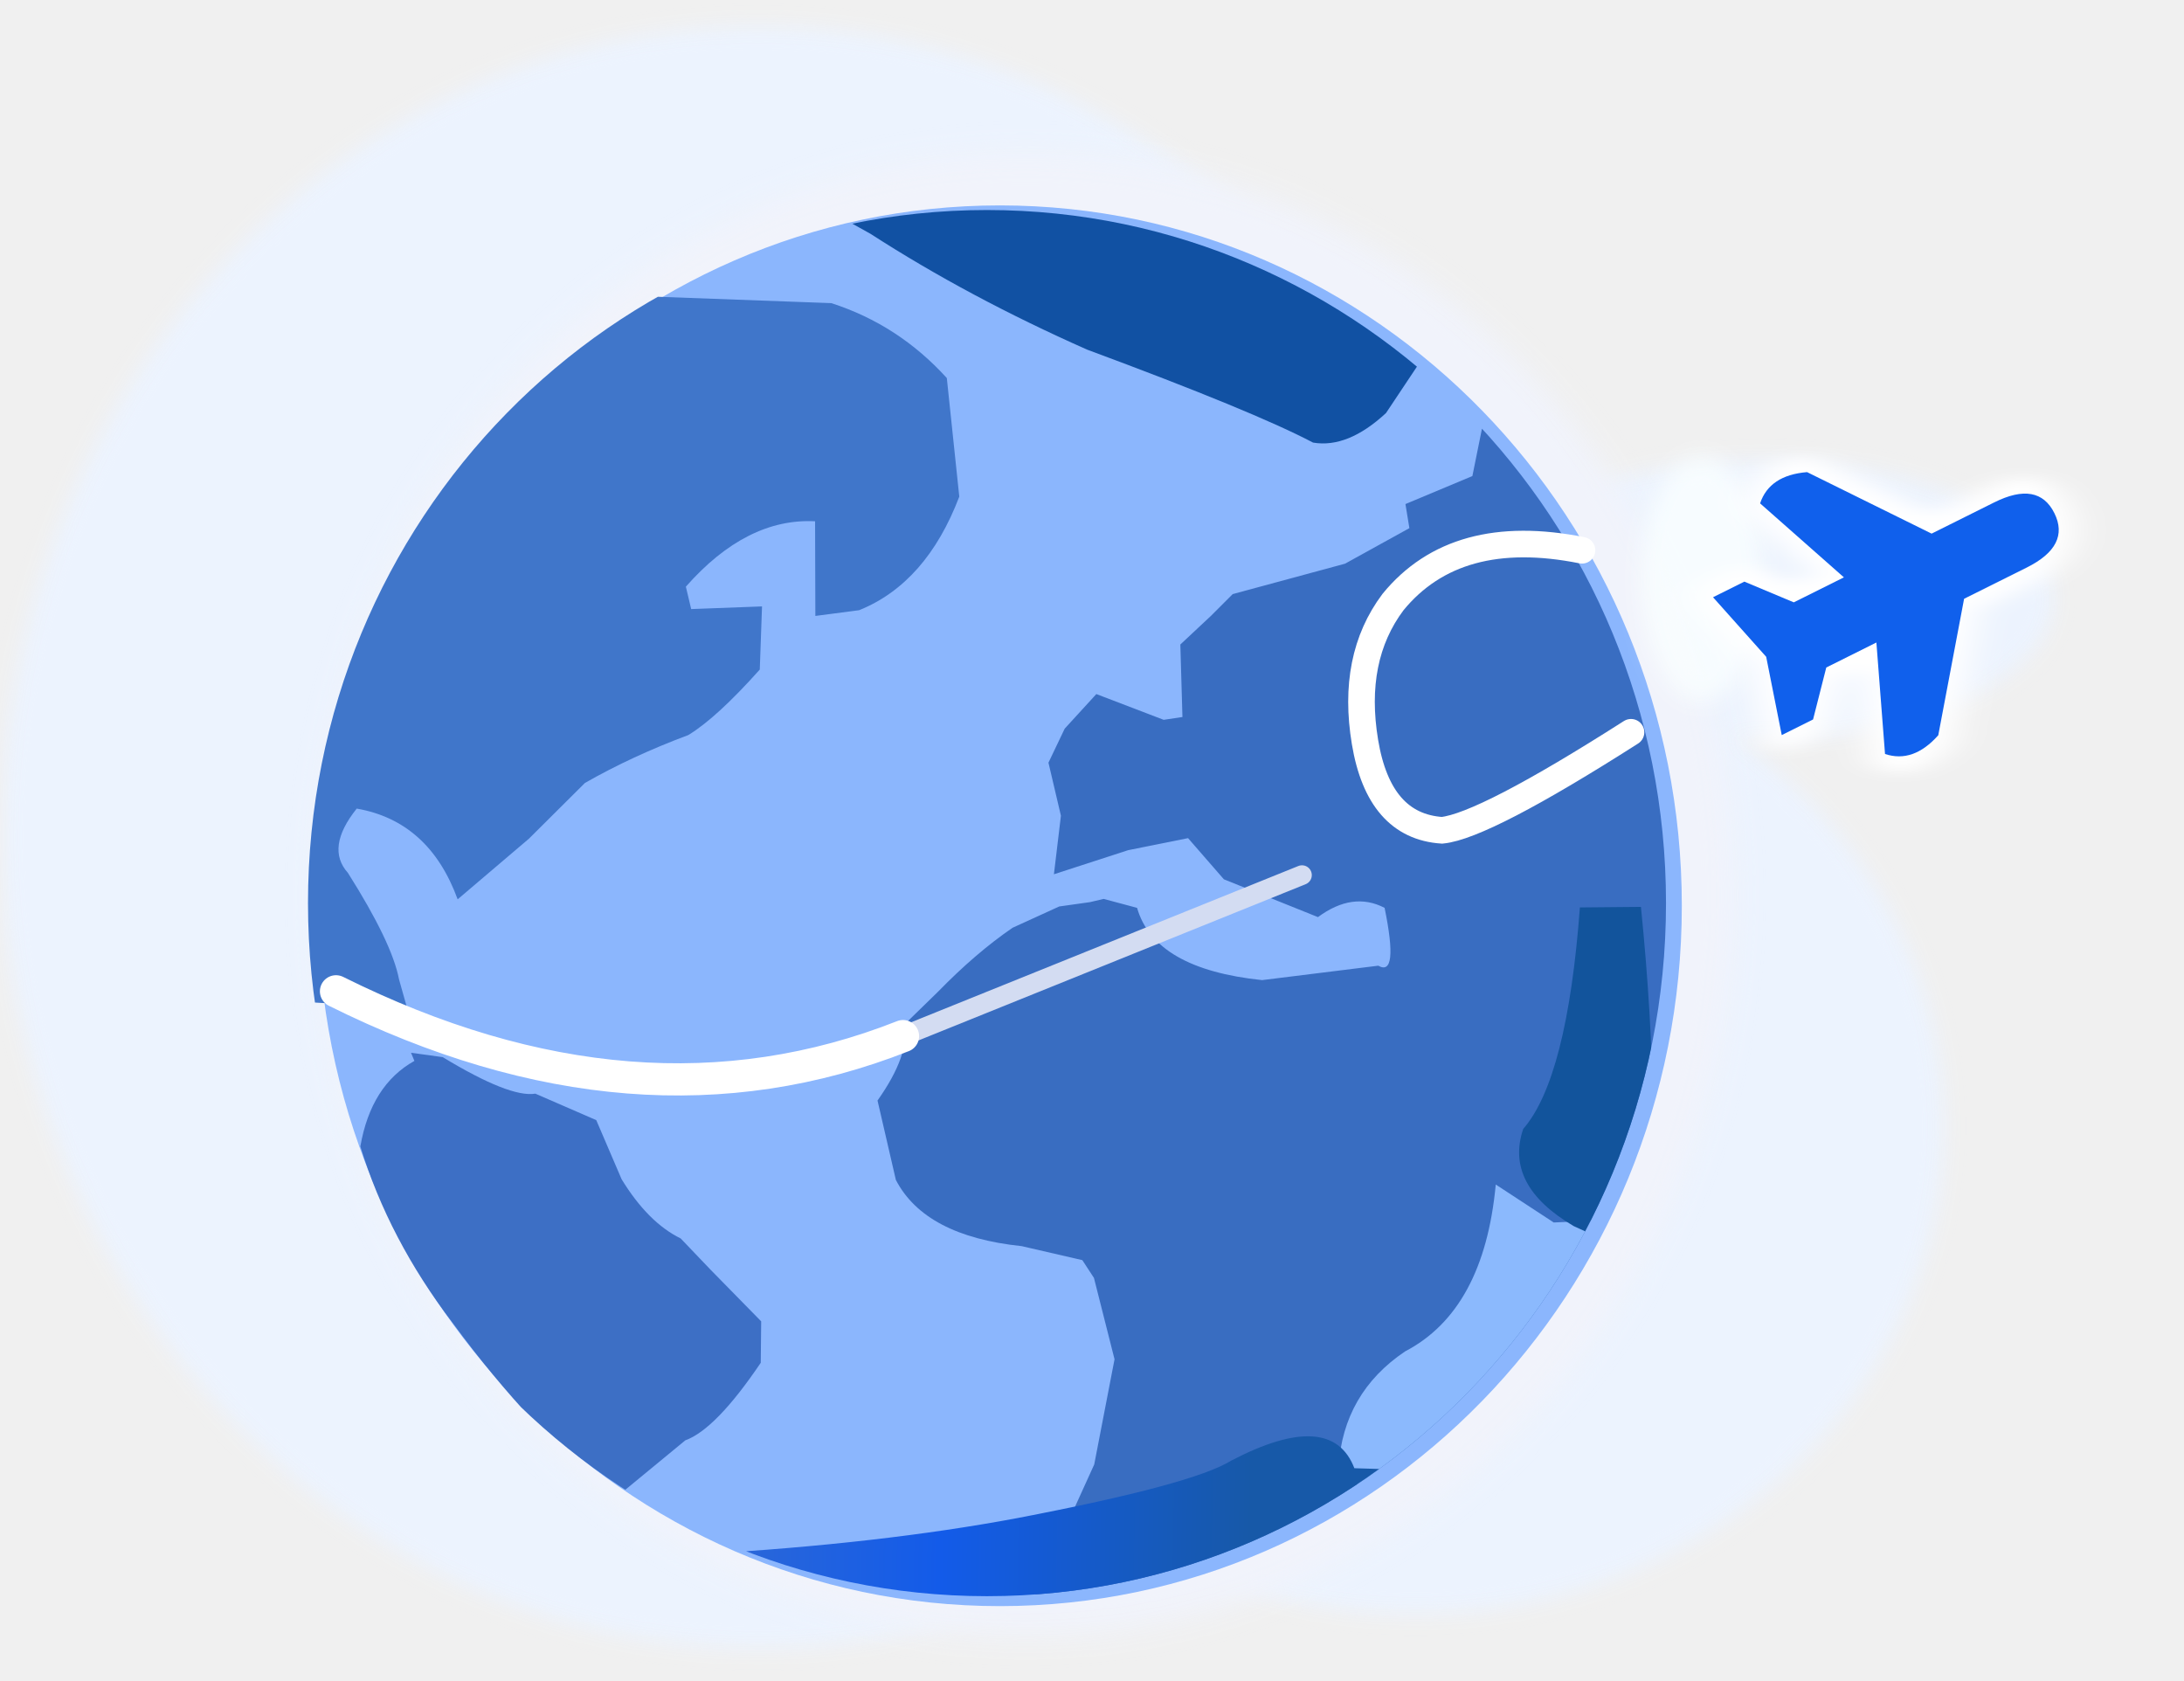
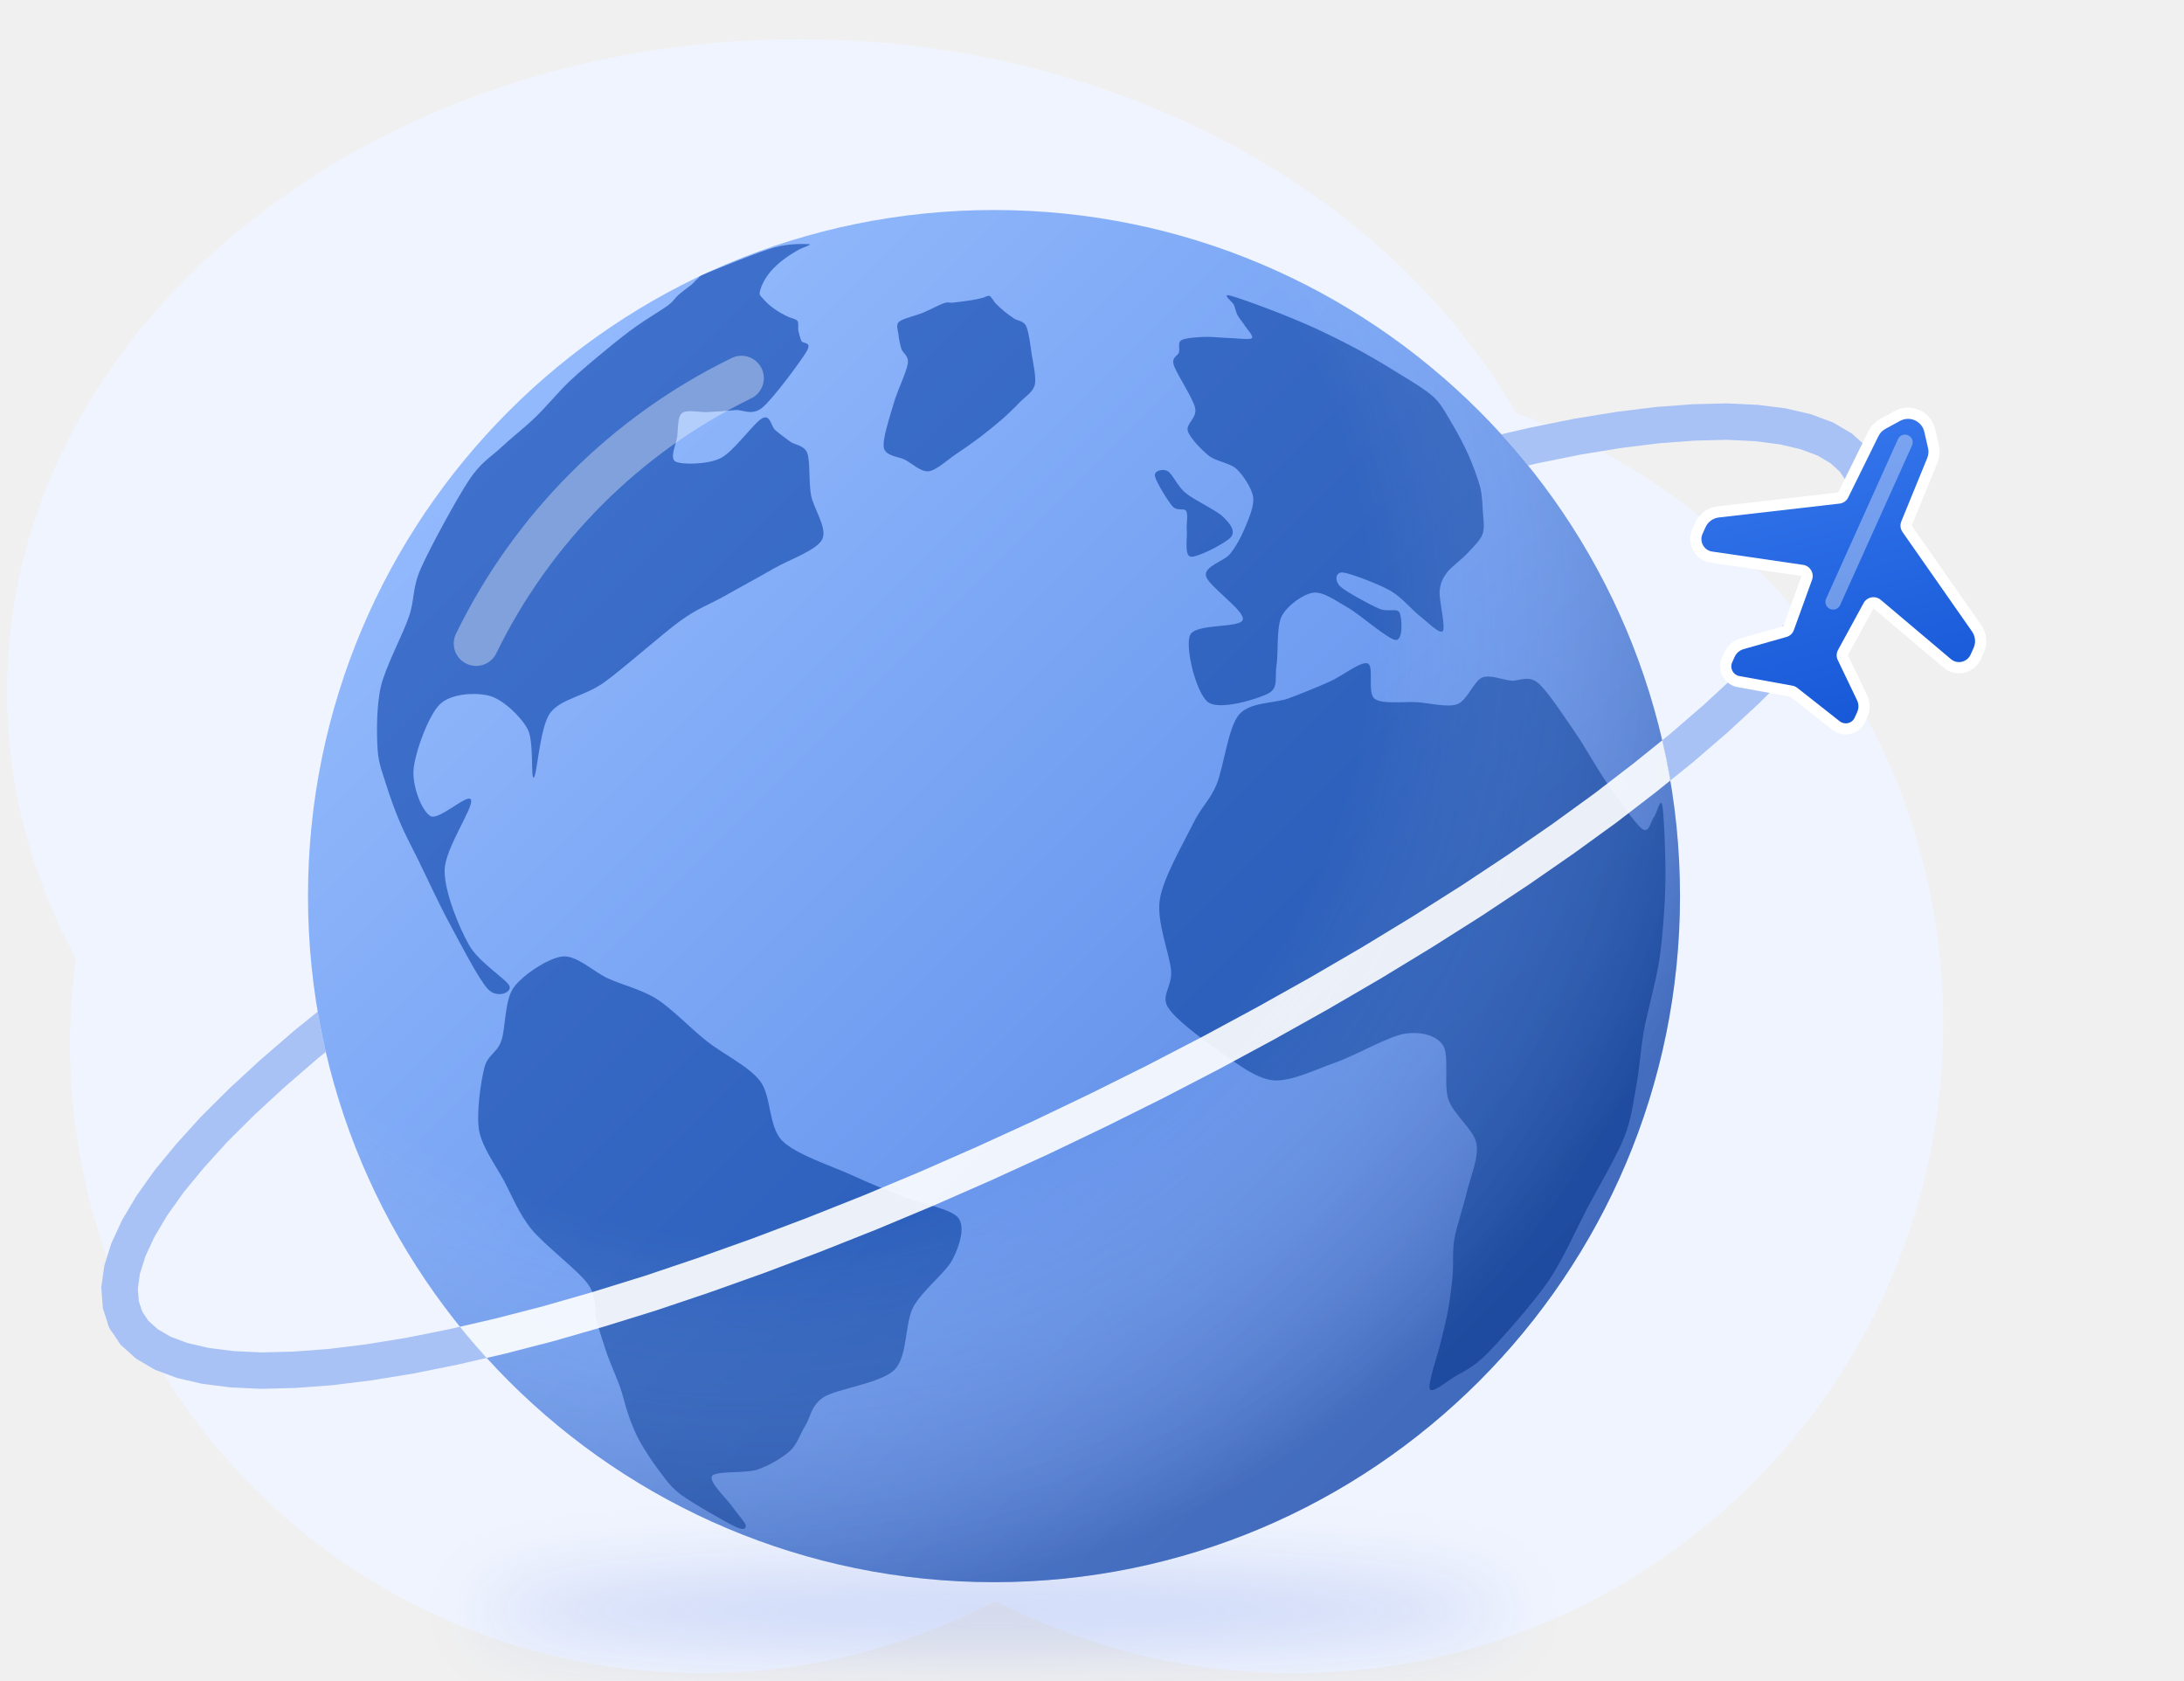
<svg xmlns="http://www.w3.org/2000/svg" viewBox="0 0 156 120" width="156" height="120">
  <defs>
-     <filter id="sfuma-alone" x="-30%" y="-30%" width="160%" height="160%">
-       <feGaussianBlur stdDeviation="0.7" />
+     <filter id="sfuma-ombra" filterUnits="userSpaceOnUse" x="0" y="0" width="156" height="120">
+       <feGaussianBlur stdDeviation="2.5" />
    </filter>
-     <filter id="sfuma-bordo" x="-30%" y="-30%" width="160%" height="160%">
-       <feGaussianBlur stdDeviation="0.95" />
-     </filter>
-     <filter id="sfuma-scia" x="-50%" y="-50%" width="200%" height="200%">
-       <feGaussianBlur stdDeviation="0.77" />
-     </filter>
-     <clipPath id="globo-forma">
-       <ellipse data-fisso="1" cx="70.5" cy="64.5" rx="48.5" ry="49.5" />
+     <linearGradient id="mare-luce" gradientUnits="userSpaceOnUse" x1="36.7" y1="29.7" x2="110.2" y2="103.2">
+       <stop offset="0" stop-color="#92B9FC" />
+       <stop offset="0.5" stop-color="#719EF1" />
+       <stop offset="1" stop-color="#517FDB" />
+     </linearGradient>
+     <linearGradient id="terra-luce" gradientUnits="userSpaceOnUse" x1="36.7" y1="29.7" x2="110.2" y2="103.2">
+       <stop offset="0" stop-color="#3F71CC" />
+       <stop offset="1" stop-color="#2256B2" />
+     </linearGradient>
+     <radialGradient id="globo-ombreggiatura" gradientUnits="userSpaceOnUse" cx="53.85" cy="44.4" r="71.05">
+       <stop offset="0" stop-color="#FFFFFF" stop-opacity="0" />
+       <stop offset="0.62" stop-color="#FFFFFF" stop-opacity="0" />
+       <stop offset="1" stop-color="#0F2A66" stop-opacity="0.28" />
+     </radialGradient>
+     <clipPath id="globo-taglio">
+       <circle cx="71" cy="64" r="49" />
    </clipPath>
-     <linearGradient id="calotta-sud-colore" gradientUnits="userSpaceOnUse" x1="51.73" y1="-0.18" x2="92.48" y2="0.57">
-       <stop offset="0" stop-color="#2F69D5" />
-       <stop offset="0.429" stop-color="#135BE9" />
-       <stop offset="0.972" stop-color="#1759A8" />
+     <mask id="fuori-dal-globo" maskUnits="userSpaceOnUse" x="0" y="0" width="156" height="120">
+       <rect width="156" height="120" fill="#FFFFFF" />
+       <circle cx="71" cy="64" r="49" fill="#000000" />
+     </mask>
+     <linearGradient id="aereo-luce" gradientUnits="userSpaceOnUse" x1="-8" y1="-10" x2="8" y2="10">
+       <stop offset="0" stop-color="#3A7BF0" />
+       <stop offset="1" stop-color="#1557D6" />
    </linearGradient>
  </defs>
-   <g id="nuvola" fill="#ECF3FE" filter="url(#sfuma-alone)">
-     <ellipse id="nuvola-centro" cx="54.13" cy="59.81" rx="54" ry="57.9" />
-     <ellipse id="nuvola-destra" cx="101.11" cy="80.43" rx="37.73" ry="34.83" />
-     <ellipse id="nuvola-aereo" cx="125.86" cy="42.8" rx="20.82" ry="9.88" />
+   <g id="nuvola" fill="#F0F4FE">
+     <ellipse cx="57.1" cy="49.4" rx="56.6" ry="46.6" />
+     <ellipse cx="92.4" cy="73.1" rx="46.4" ry="46.4" />
+     <ellipse cx="50.1" cy="74.6" rx="45.1" ry="44.9" />
  </g>
+   <ellipse id="ombra" cx="71" cy="115" rx="36.75" ry="3.2" fill="#1D4ED8" opacity="0.16" filter="url(#sfuma-ombra)" />
+   <path id="orbita-dietro" d="M8.98 94.25 L8.63 93.18 L8.54 91.99 L8.72 90.69 L9.17 89.26 L9.88 87.73 L10.85 86.1 L12.08 84.37 L13.57 82.56 L15.29 80.66 L17.26 78.7 L19.46 76.67 L21.88 74.58 L24.51 72.46 L27.33 70.29 L30.35 68.1 L33.54 65.89 L36.89 63.67 L40.38 61.46 L44.01 59.25 L47.75 57.07 L51.59 54.92 L55.52 52.8 L59.51 50.73 L63.55 48.72 L67.62 46.77 L71.71 44.9 L75.79 43.11 L79.85 41.41 L83.88 39.81 L87.85 38.31 L91.75 36.92 L95.55 35.64 L99.26 34.49 L102.84 33.46 L106.29 32.57 L109.58 31.81 L112.71 31.18 L115.66 30.7 L118.42 30.36 L120.98 30.17 L123.33 30.11 L125.44 30.21 L127.33 30.45 L128.97 30.83 L130.37 31.35 L131.51 32.02 L132.4 32.82 L133.02 33.75" stroke="#A9C2F5" stroke-width="2.6" stroke-linecap="round" fill="none" mask="url(#fuori-dal-globo)" />
  <g id="globo">
-     <ellipse id="globo-bordo" data-maglia="no" cx="73.25" cy="63.92" rx="50.62" ry="52.97" fill="#F1F3FB" filter="url(#sfuma-bordo)" />
-     <ellipse id="globo-mare" cx="71.42" cy="64.69" rx="48.71" ry="50.02" fill="#8BB6FD" />
-     <g id="terre" clip-path="url(#globo-forma)">
-       <path id="terra-nord-ovest" d="M41.67 21 L59.38 21.65 Q64.17 23.19 67.63 27 L68.52 35.47 Q66.17 41.64 61.37 43.58 L58.24 43.99 L58.22 37.23 Q53.33 36.98 48.99 41.9 L49.37 43.5 L54.43 43.31 L54.27 47.82 Q51.18 51.28 49.16 52.5 Q45.14 54 41.78 55.92 L37.78 59.9 L32.69 64.23 Q30.65 58.65 25.48 57.75 Q23.24 60.55 24.85 62.34 Q28 67.32 28.5 69.94 L29.08 72 L15 71.15 L15 21 Z" fill="#4076CA" />
-       <path id="terra-sud-ovest" d="M29.36 75.19 L31.62 75.5 Q36.42 78.41 38.24 78.11 L42.59 80 L44.4 84.22 Q46.29 87.31 48.62 88.45 L50.78 90.71 L54.37 94.37 L54.34 97.33 Q51.13 102.08 48.95 102.87 L44.02 106.93 Q38.02 102.22 32.33 94.48 Q27.77 88.51 25.74 81.88 Q26.5 77.5 29.6 75.77 Z" fill="#3D6FC5" />
-       <path id="terra-est" d="M106.39 27.97 L125 29 L125 113.15 L73.69 114.43 L78.16 104.59 L79.61 97.08 L78.14 91.27 L77.31 90 L72.98 89 Q66.07 88.28 63.99 84.27 L62.68 78.6 Q65.01 75.31 64.6 73.17 L67 70.83 Q69.7 68.06 72.33 66.26 L75.66 64.74 L77.86 64.43 L78.83 64.2 L81.22 64.84 Q82.47 69.2 90.15 70 L98.45 68.97 Q99.92 69.81 98.9 64.84 Q96.63 63.66 94.14 65.5 L87.42 62.8 L84.86 59.86 L80.58 60.72 L75.28 62.44 L75.78 58.26 L74.89 54.47 L76.05 52.04 L78.31 49.57 L83.12 51.41 L84.46 51.21 L84.31 46.03 L86.48 44 L88.05 42.43 L96.07 40.26 L100.67 37.72 L100.39 36 L105.17 34 Z" fill="#396DC1" />
-       <path id="terra-sud-est-chiara" d="M106.84 84.6 Q106 93.58 100.36 96.52 Q95.95 99.49 95.61 104.77 L97 106 L125 106 L125 86.7 L110.98 87.31 Z" fill="#8BB9FD" />
-       <path id="ombra-est" d="M112.85 64.81 Q111.94 77.02 108.8 80.63 Q107.44 84.65 112.41 87.57 L117.38 89.84 Q118.8 80.61 117.21 64.77 Z" fill="#12549C" />
-       <path id="calotta-nord" d="M59.11 14.99 L62.18 16.7 Q69.2 21.23 77.65 24.97 Q89.58 29.39 93.79 31.61 Q96.27 32.03 99 29.5 L101.94 25.09 L102 10 Z" fill="#1151A3" />
-       <path id="calotta-sud" d="M50.03 111 Q62.86 110.26 72.68 108.42 Q85.21 106.02 87.94 104.32 Q95.1 100.59 96.74 104.86 L100.93 104.99 L100 118 L45 118 Z" fill="url(#calotta-sud-colore)" />
+     <circle id="globo-mare" cx="71" cy="64" r="49" fill="url(#mare-luce)" />
+     <g id="continenti" clip-path="url(#globo-taglio)" fill="url(#terra-luce)">
+       <path id="continente-america-nord" d="M55.29 17.68 C56.38 17.37 57.52 17.42 57.79 17.44 C58.07 17.46 57.3 17.69 57.11 17.8 C56.91 17.91 56.66 18.06 56.49 18.17 C56.31 18.28 56.09 18.44 55.94 18.56 C55.78 18.67 55.59 18.83 55.46 18.96 C55.33 19.08 55.18 19.23 55.06 19.37 C54.94 19.51 54.77 19.74 54.67 19.9 C54.57 20.06 54.47 20.27 54.4 20.43 C54.34 20.6 54.25 20.84 54.26 20.98 C54.28 21.12 54.42 21.24 54.51 21.34 C54.6 21.45 54.74 21.59 54.85 21.69 C54.96 21.8 55.13 21.93 55.27 22.03 C55.4 22.13 55.6 22.25 55.76 22.35 C55.92 22.44 56.15 22.56 56.33 22.64 C56.51 22.73 56.86 22.77 56.96 22.92 C57.07 23.06 56.98 23.41 57.03 23.63 C57.07 23.84 57.15 24.13 57.24 24.35 C57.33 24.57 58.03 24.37 57.62 25.09 C57.2 25.8 55.23 28.46 54.47 29.1 C53.7 29.73 53.09 29.24 52.51 29.29 C51.93 29.34 51.15 29.4 50.58 29.43 C50.01 29.46 49.05 29.23 48.72 29.5 C48.38 29.76 48.44 30.67 48.37 31.2 C48.3 31.72 47.8 32.74 48.26 32.97 C48.73 33.2 50.55 33.18 51.48 32.72 C52.41 32.25 53.87 30.17 54.45 29.87 C55.04 29.57 55.07 30.46 55.37 30.71 C55.67 30.97 56.1 31.3 56.44 31.54 C56.78 31.79 57.43 31.78 57.66 32.35 C57.88 32.92 57.76 34.43 57.93 35.36 C58.09 36.28 59.13 37.73 58.73 38.52 C58.33 39.31 56.32 39.99 55.26 40.61 C54.19 41.23 52.63 42.07 51.62 42.64 C50.62 43.2 49.86 43.43 48.58 44.35 C47.31 45.27 44.51 47.77 43.12 48.76 C41.73 49.74 40.05 49.91 39.3 50.92 C38.55 51.94 38.37 55.35 38.13 55.53 C37.89 55.7 38.16 52.95 37.69 52.08 C37.23 51.2 35.95 49.98 35.01 49.71 C34.07 49.44 32.25 49.5 31.43 50.29 C30.61 51.07 29.64 53.76 29.54 54.96 C29.44 56.16 30.14 57.96 30.76 58.29 C31.37 58.62 33.5 56.56 33.65 57.14 C33.81 57.73 31.78 60.6 31.76 62.16 C31.74 63.71 32.8 66.25 33.5 67.49 C34.19 68.73 36.19 69.94 36.39 70.42 C36.59 70.89 35.5 71.33 34.86 70.65 C34.21 69.98 32.83 67.29 32.09 65.92 C31.35 64.55 30.44 62.57 29.92 61.51 C29.4 60.45 28.96 59.65 28.62 58.85 C28.27 58.05 27.88 56.98 27.63 56.18 C27.39 55.38 27.03 54.58 26.97 53.5 C26.9 52.43 26.88 50.43 27.21 49.01 C27.55 47.59 28.78 45.31 29.21 44.04 C29.64 42.78 29.42 42.06 30.06 40.6 C30.7 39.14 32.63 35.6 33.49 34.31 C34.34 33.01 35.06 32.65 35.77 31.98 C36.49 31.3 37.5 30.52 38.23 29.81 C38.97 29.1 39.9 27.98 40.66 27.25 C41.43 26.52 42.6 25.55 43.32 24.96 C44.04 24.36 44.8 23.77 45.45 23.3 C46.11 22.83 47.25 22.15 47.7 21.82 C48.15 21.48 48.2 21.29 48.45 21.07 C48.7 20.85 49.16 20.52 49.37 20.35 C49.58 20.17 49.66 20.04 49.83 19.91 C50.01 19.78 49.72 19.82 50.54 19.48 C51.36 19.15 54.2 17.98 55.29 17.68 Z" />
+       <path id="continente-groenlandia" d="M63.13 31.98 C63.26 32.59 64.17 32.59 64.65 32.84 C65.13 33.09 65.78 33.72 66.33 33.66 C66.87 33.6 67.72 32.81 68.28 32.44 C68.83 32.07 69.53 31.58 70.03 31.2 C70.52 30.83 71.13 30.33 71.56 29.96 C71.98 29.59 72.5 29.09 72.85 28.72 C73.21 28.35 73.78 28.01 73.91 27.49 C74.04 26.98 73.79 25.92 73.69 25.29 C73.6 24.65 73.48 23.66 73.29 23.28 C73.1 22.9 72.67 22.91 72.43 22.75 C72.19 22.59 71.9 22.37 71.7 22.21 C71.51 22.05 71.28 21.83 71.12 21.67 C70.97 21.51 70.82 21.2 70.69 21.14 C70.55 21.08 70.37 21.23 70.22 21.26 C70.07 21.3 69.87 21.34 69.72 21.38 C69.56 21.41 69.34 21.45 69.18 21.47 C69.01 21.5 68.78 21.53 68.61 21.55 C68.44 21.57 68.2 21.6 68.02 21.62 C67.84 21.63 67.72 21.55 67.4 21.66 C67.09 21.77 66.39 22.14 65.91 22.34 C65.43 22.54 64.47 22.75 64.21 22.99 C63.96 23.22 64.16 23.64 64.18 23.93 C64.21 24.22 64.29 24.62 64.39 24.93 C64.49 25.24 64.93 25.39 64.84 25.97 C64.76 26.56 64.08 27.93 63.83 28.83 C63.57 29.73 63.01 31.38 63.13 31.98 Z" />
+       <path id="continente-america-sud" d="M36.69 70.53 C37.35 69.62 39.18 68.41 40.19 68.31 C41.2 68.21 42.43 69.43 43.43 69.88 C44.44 70.34 45.85 70.68 46.91 71.35 C47.97 72.02 49.37 73.48 50.48 74.36 C51.59 75.24 53.5 76.16 54.3 77.22 C55.11 78.29 54.88 80.45 55.86 81.46 C56.84 82.46 59.51 83.31 60.82 83.92 C62.14 84.53 63.48 85.06 64.62 85.52 C65.77 85.97 67.93 86.32 68.45 86.98 C68.96 87.64 68.54 88.98 68.05 89.93 C67.57 90.89 65.86 92.17 65.23 93.36 C64.61 94.54 64.85 96.87 63.89 97.83 C62.94 98.79 59.81 99.18 58.86 99.77 C57.91 100.37 57.9 101.22 57.54 101.79 C57.17 102.37 56.96 103.14 56.44 103.61 C55.92 104.09 54.91 104.7 54.07 104.97 C53.24 105.24 51.12 105.03 50.86 105.42 C50.59 105.82 51.95 107.08 52.31 107.61 C52.67 108.13 53.24 108.73 53.27 108.94 C53.29 109.16 53.18 109.35 52.49 109.02 C51.79 108.69 49.46 107.35 48.64 106.75 C47.82 106.14 47.47 105.54 47.02 104.96 C46.58 104.38 45.99 103.47 45.67 102.89 C45.35 102.3 45.09 101.64 44.89 101.06 C44.68 100.49 44.52 99.71 44.29 99.07 C44.07 98.43 43.64 97.48 43.38 96.77 C43.13 96.05 42.82 95.07 42.61 94.31 C42.41 93.55 42.69 92.68 41.99 91.7 C41.29 90.73 38.87 88.91 37.97 87.8 C37.07 86.7 36.56 85.39 36 84.33 C35.43 83.27 34.43 81.93 34.22 80.73 C34.01 79.52 34.35 77.24 34.59 76.28 C34.82 75.33 35.49 75.22 35.8 74.36 C36.12 73.49 36.03 71.44 36.69 70.53 Z" />
+       <path id="continente-africa" d="M82.84 64.27 C82.6 65.84 83.56 68.18 83.65 69.33 C83.73 70.47 82.93 71.07 83.4 71.9 C83.88 72.73 85.68 74.08 86.8 74.86 C87.92 75.65 89.58 77 90.87 77.15 C92.16 77.3 93.99 76.37 95.41 75.88 C96.83 75.38 99.18 74.01 100.33 73.83 C101.48 73.65 102.6 73.94 103.07 74.65 C103.54 75.36 103.1 77.49 103.46 78.54 C103.82 79.59 105.26 80.67 105.46 81.66 C105.65 82.65 105.01 84.12 104.77 85.15 C104.53 86.18 104.03 87.63 103.88 88.51 C103.73 89.4 103.83 90.32 103.76 91.06 C103.7 91.81 103.57 92.78 103.45 93.49 C103.32 94.2 103.13 94.93 102.93 95.78 C102.73 96.63 101.98 98.8 102.12 99.19 C102.26 99.57 103.25 98.73 103.86 98.35 C104.48 97.97 105.22 97.69 106.23 96.67 C107.23 95.65 109.49 93.1 110.57 91.54 C111.64 89.98 112.57 87.82 113.38 86.28 C114.2 84.73 115.49 82.56 116.01 81.24 C116.54 79.92 116.68 78.62 116.89 77.48 C117.11 76.33 117.18 74.97 117.42 73.61 C117.67 72.26 118.31 70.04 118.54 68.44 C118.77 66.85 118.93 64.61 118.96 62.98 C118.99 61.34 118.86 58.22 118.74 57.53 C118.62 56.84 118.35 58.12 118.13 58.37 C117.92 58.63 117.8 59.57 117.3 59.2 C116.79 58.83 115.51 56.96 114.79 55.93 C114.07 54.9 113.26 53.4 112.52 52.33 C111.77 51.25 110.53 49.32 109.84 48.76 C109.15 48.2 108.52 48.66 107.93 48.61 C107.33 48.56 106.42 48.15 105.85 48.4 C105.28 48.65 104.79 50.03 104.1 50.29 C103.4 50.55 102.11 50.21 101.22 50.15 C100.34 50.09 98.71 50.32 98.18 49.9 C97.65 49.49 98.17 47.56 97.69 47.38 C97.21 47.2 95.83 48.31 94.98 48.68 C94.13 49.06 92.98 49.53 92.01 49.89 C91.03 50.24 89.25 50.13 88.49 51.05 C87.72 51.97 87.39 54.85 86.9 56.02 C86.41 57.19 85.82 57.6 85.21 58.84 C84.61 60.08 83.07 62.7 82.84 64.27 Z" />
+       <path id="continente-europa" d="M86.29 50.15 C85.45 49.53 84.63 46.26 85 45.37 C85.37 44.49 88.6 44.89 88.77 44.26 C88.94 43.62 86.28 41.84 86.14 41.13 C86 40.43 87.45 40.08 87.86 39.56 C88.28 39.05 88.68 38.3 88.93 37.69 C89.18 37.08 89.6 36.14 89.51 35.51 C89.42 34.88 88.8 33.94 88.33 33.5 C87.86 33.06 86.89 32.97 86.36 32.56 C85.84 32.15 84.99 31.28 84.84 30.77 C84.7 30.26 85.52 29.85 85.37 29.15 C85.22 28.44 84.02 26.67 83.84 26.07 C83.67 25.48 84.13 25.44 84.21 25.17 C84.29 24.91 84.1 24.46 84.38 24.3 C84.66 24.13 85.55 24.08 86.06 24.06 C86.57 24.04 87.26 24.13 87.77 24.14 C88.27 24.15 89.23 24.28 89.4 24.16 C89.58 24.03 89.11 23.55 88.95 23.31 C88.8 23.06 88.51 22.73 88.39 22.5 C88.27 22.27 88.23 21.99 88.14 21.78 C88.04 21.57 87.33 21.03 87.75 21.09 C88.17 21.15 89.98 21.83 90.91 22.18 C91.85 22.54 93.07 23.05 93.98 23.46 C94.88 23.88 96.06 24.46 96.93 24.93 C97.79 25.39 98.92 26.05 99.74 26.57 C100.57 27.08 101.81 27.8 102.42 28.37 C103.03 28.95 103.41 29.76 103.79 30.38 C104.16 31 104.6 31.85 104.89 32.5 C105.18 33.16 105.56 34.15 105.71 34.73 C105.87 35.32 105.88 35.91 105.91 36.42 C105.94 36.93 106.07 37.68 105.9 38.14 C105.73 38.61 105.17 39.13 104.78 39.55 C104.4 39.96 103.64 40.51 103.34 40.91 C103.05 41.32 102.88 41.62 102.83 42.25 C102.79 42.87 103.27 44.8 103.06 45.07 C102.84 45.33 101.98 44.43 101.41 43.99 C100.85 43.56 100.12 42.65 99.3 42.18 C98.48 41.72 96.46 40.94 95.92 40.89 C95.38 40.84 95.32 41.47 95.71 41.86 C96.09 42.24 97.84 43.18 98.48 43.46 C99.12 43.75 99.78 43.4 99.96 43.74 C100.15 44.08 100.24 45.76 99.69 45.71 C99.14 45.66 97.18 43.92 96.3 43.41 C95.41 42.91 94.53 42.24 93.81 42.33 C93.1 42.42 91.95 43.24 91.55 44.01 C91.16 44.79 91.32 46.68 91.18 47.51 C91.04 48.33 91.35 49.12 90.62 49.51 C89.88 49.91 87.13 50.77 86.29 50.15 Z" />
+       <path id="continente-gran-bretagna" d="M85.05 39.76 C85.53 39.83 87.58 38.78 87.93 38.35 C88.28 37.92 87.85 37.38 87.36 36.91 C86.88 36.44 85.29 35.71 84.7 35.22 C84.11 34.74 83.74 33.84 83.41 33.65 C83.08 33.46 82.44 33.6 82.49 33.98 C82.54 34.36 83.42 35.79 83.76 36.17 C84.1 36.54 84.58 36.25 84.73 36.5 C84.88 36.76 84.73 37.38 84.77 37.87 C84.82 38.36 84.58 39.68 85.05 39.76 Z" />
    </g>
+     <circle id="globo-ombreggiatura" cx="71" cy="64" r="49" fill="url(#globo-ombreggiatura)" />
+     <path id="globo-riflesso" d="M34.01 45.96 A41.16 41.16 0 0 1 52.96 27.01" stroke="#FFFFFF" stroke-opacity="0.35" stroke-width="3.2" stroke-linecap="round" fill="none" />
  </g>
-   <path id="rotta-grigia" data-fisso="1" d="M64.5 74 L93 62.5" fill="none" stroke="#D3DCF2" stroke-width="1.4" stroke-linecap="round" />
-   <path id="orbita-sinistra" data-fisso="1" d="M24 70.8 Q45.5 81.5 64.5 74" fill="none" stroke="#FFFFFF" stroke-width="2.3" stroke-linecap="round" />
-   <path id="orbita-anello" data-fisso="1" d="M113 39.3 Q104 37.5 99.5 43 Q96.5 47 97.5 53 Q98.5 59 103 59.3 Q106 59 116.5 52.3" fill="none" stroke="#FFFFFF" stroke-width="1.9" stroke-linecap="round" />
-   <ellipse id="scia-aereo" data-maglia="no" cx="121.51" cy="41.34" rx="4.27" ry="8.76" fill="#FAFFFF" opacity="0.788" filter="url(#sfuma-scia)" />
-   <g id="aereo" data-fisso="1" transform="translate(136 42) rotate(-26.5)">
-     <path id="aereo-alone" data-fisso="1" data-maglia="no" d="M12 0 Q12 -2.6 8.5 -2.6 L3.5 -2.6 L-2.5 -10.5 Q-5 -11.5 -6.5 -10 L-3.5 -2.6 L-7.5 -2.6 L-10 -5.5 L-12.5 -5.5 L-11 0 L-12.5 5.5 L-10 5.5 L-7.5 2.6 L-3.5 2.6 L-6.5 10 Q-5 11.5 -2.5 10.5 L3.5 2.6 L8.5 2.6 Q12 2.6 12 0 Z" fill="#FFFFFF" stroke="#FFFFFF" stroke-width="2.4" stroke-linejoin="round" filter="url(#sfuma-bordo)" />
-     <path id="aereo-sagoma" data-fisso="1" d="M12 0 Q12 -2.6 8.5 -2.6 L3.5 -2.6 L-2.5 -10.5 Q-5 -11.5 -6.5 -10 L-3.5 -2.6 L-7.5 -2.6 L-10 -5.5 L-12.5 -5.5 L-11 0 L-12.5 5.5 L-10 5.5 L-7.5 2.6 L-3.5 2.6 L-6.5 10 Q-5 11.5 -2.5 10.5 L3.5 2.6 L8.5 2.6 Q12 2.6 12 0 Z" fill="#1060EC" />
+   <g id="orbita-davanti" stroke-width="2.6" stroke-linecap="round" fill="none">
+     <path id="orbita-davanti-fuori" d="M133.02 33.75 L133.37 34.82 L133.46 36.01 L133.28 37.31 L132.83 38.74 L132.12 40.27 L131.15 41.9 L129.92 43.63 L128.43 45.44 L126.71 47.34 L124.74 49.3 L122.54 51.33 L120.12 53.42 L117.49 55.54 L114.67 57.71 L111.65 59.9 L108.46 62.11 L105.11 64.33 L101.62 66.54 L97.99 68.75 L94.25 70.93 L90.41 73.08 L86.48 75.2 L82.49 77.27 L78.45 79.28 L74.38 81.23 L70.29 83.1 L66.21 84.89 L62.15 86.59 L58.12 88.19 L54.15 89.69 L50.25 91.08 L46.45 92.36 L42.74 93.51 L39.16 94.54 L35.71 95.43 L32.42 96.19 L29.29 96.82 L26.34 97.3 L23.58 97.64 L21.02 97.83 L18.67 97.89 L16.56 97.79 L14.67 97.55 L13.03 97.17 L11.63 96.65 L10.49 95.98 L9.6 95.18 L8.98 94.25" stroke="#A9C2F5" mask="url(#fuori-dal-globo)" />
+     <path id="orbita-davanti-globo" d="M133.02 33.75 L133.37 34.82 L133.46 36.01 L133.28 37.31 L132.83 38.74 L132.12 40.27 L131.15 41.9 L129.92 43.63 L128.43 45.44 L126.71 47.34 L124.74 49.3 L122.54 51.33 L120.12 53.42 L117.49 55.54 L114.67 57.71 L111.65 59.9 L108.46 62.11 L105.11 64.33 L101.62 66.54 L97.99 68.75 L94.25 70.93 L90.41 73.08 L86.48 75.2 L82.49 77.27 L78.45 79.28 L74.38 81.23 L70.29 83.1 L66.21 84.89 L62.15 86.59 L58.12 88.19 L54.15 89.69 L50.25 91.08 L46.45 92.36 L42.74 93.51 L39.16 94.54 L35.71 95.43 L32.42 96.19 L29.29 96.82 L26.34 97.3 L23.58 97.64 L21.02 97.83 L18.67 97.89 L16.56 97.79 L14.67 97.55 L13.03 97.17 L11.63 96.65 L10.49 95.98 L9.6 95.18 L8.98 94.25" stroke="#FFFFFF" stroke-opacity="0.9" clip-path="url(#globo-taglio)" />
+   </g>
+   <g id="aereo" transform="translate(132.58 39.34) rotate(24.25)">
+     <path id="aereo-sagoma" d="M0.95 -9.75 L1.67 -8.8 C1.82 -8.61 1.9 -8.37 1.91 -8.12 L2.08 -3.24 C2.09 -2.96 2.24 -2.72 2.48 -2.58 L9.91 1.85 C10.28 2.07 10.5 2.46 10.5 2.88 L10.5 3.4 C10.5 4 9.92 4.44 9.35 4.27 L3.04 2.47 C2.56 2.33 2.06 2.67 2.02 3.18 L1.73 6.99 C1.71 7.25 1.82 7.5 2.02 7.66 L4.44 9.7 C4.67 9.89 4.8 10.17 4.8 10.47 L4.8 10.9 C4.8 11.36 4.37 11.69 3.93 11.58 L0.19 10.65 C0.07 10.62 -0.07 10.62 -0.19 10.65 L-3.93 11.58 C-4.37 11.69 -4.8 11.36 -4.8 10.9 L-4.8 10.47 C-4.8 10.17 -4.67 9.89 -4.44 9.7 L-2.02 7.66 C-1.82 7.5 -1.71 7.25 -1.73 6.99 L-2.02 3.18 C-2.06 2.67 -2.56 2.33 -3.04 2.47 L-9.35 4.27 C-9.92 4.44 -10.5 4 -10.5 3.4 L-10.5 2.88 C-10.5 2.46 -10.28 2.07 -9.91 1.85 L-2.48 -2.58 C-2.24 -2.72 -2.09 -2.96 -2.08 -3.24 L-1.91 -8.12 C-1.9 -8.37 -1.82 -8.61 -1.67 -8.8 L-0.95 -9.75 C-0.47 -10.38 0.47 -10.38 0.95 -9.75 Z" fill="url(#aereo-luce)" stroke="#FFFFFF" stroke-width="1.6" stroke-linejoin="round" paint-order="stroke" />
+     <path id="aereo-riflesso" d="M0 -8.5 V4" stroke="#FFFFFF" stroke-opacity="0.35" stroke-width="1.1" stroke-linecap="round" />
  </g>
</svg>
